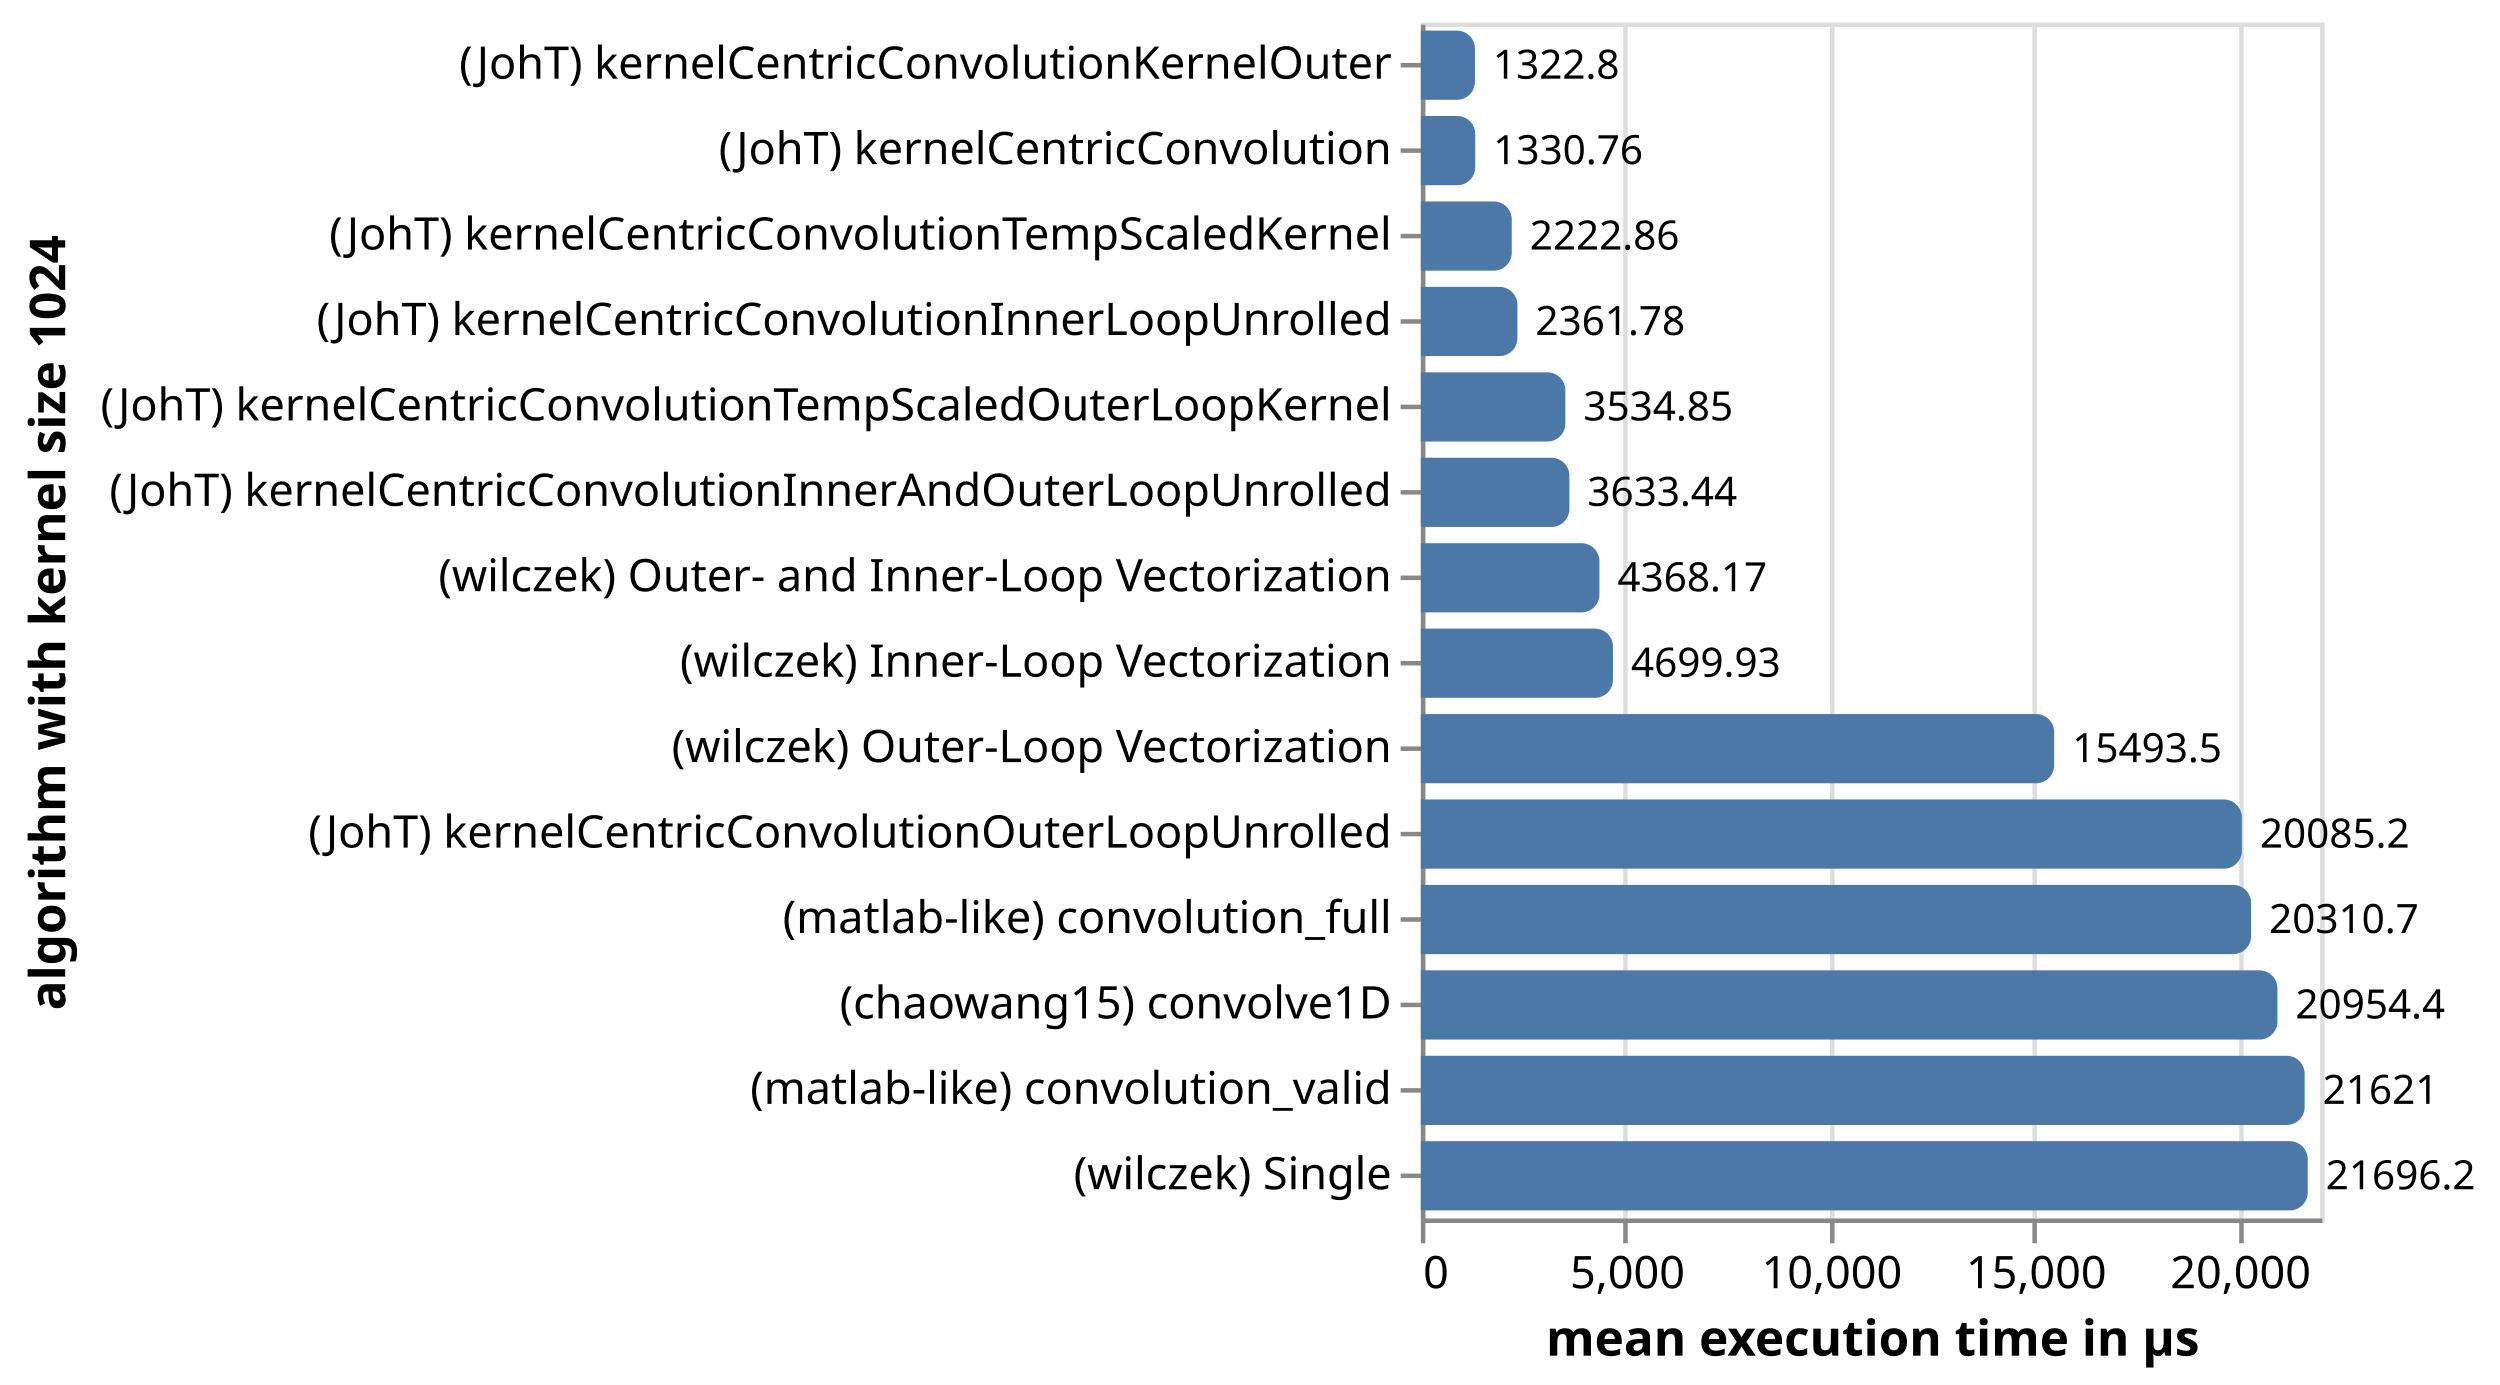
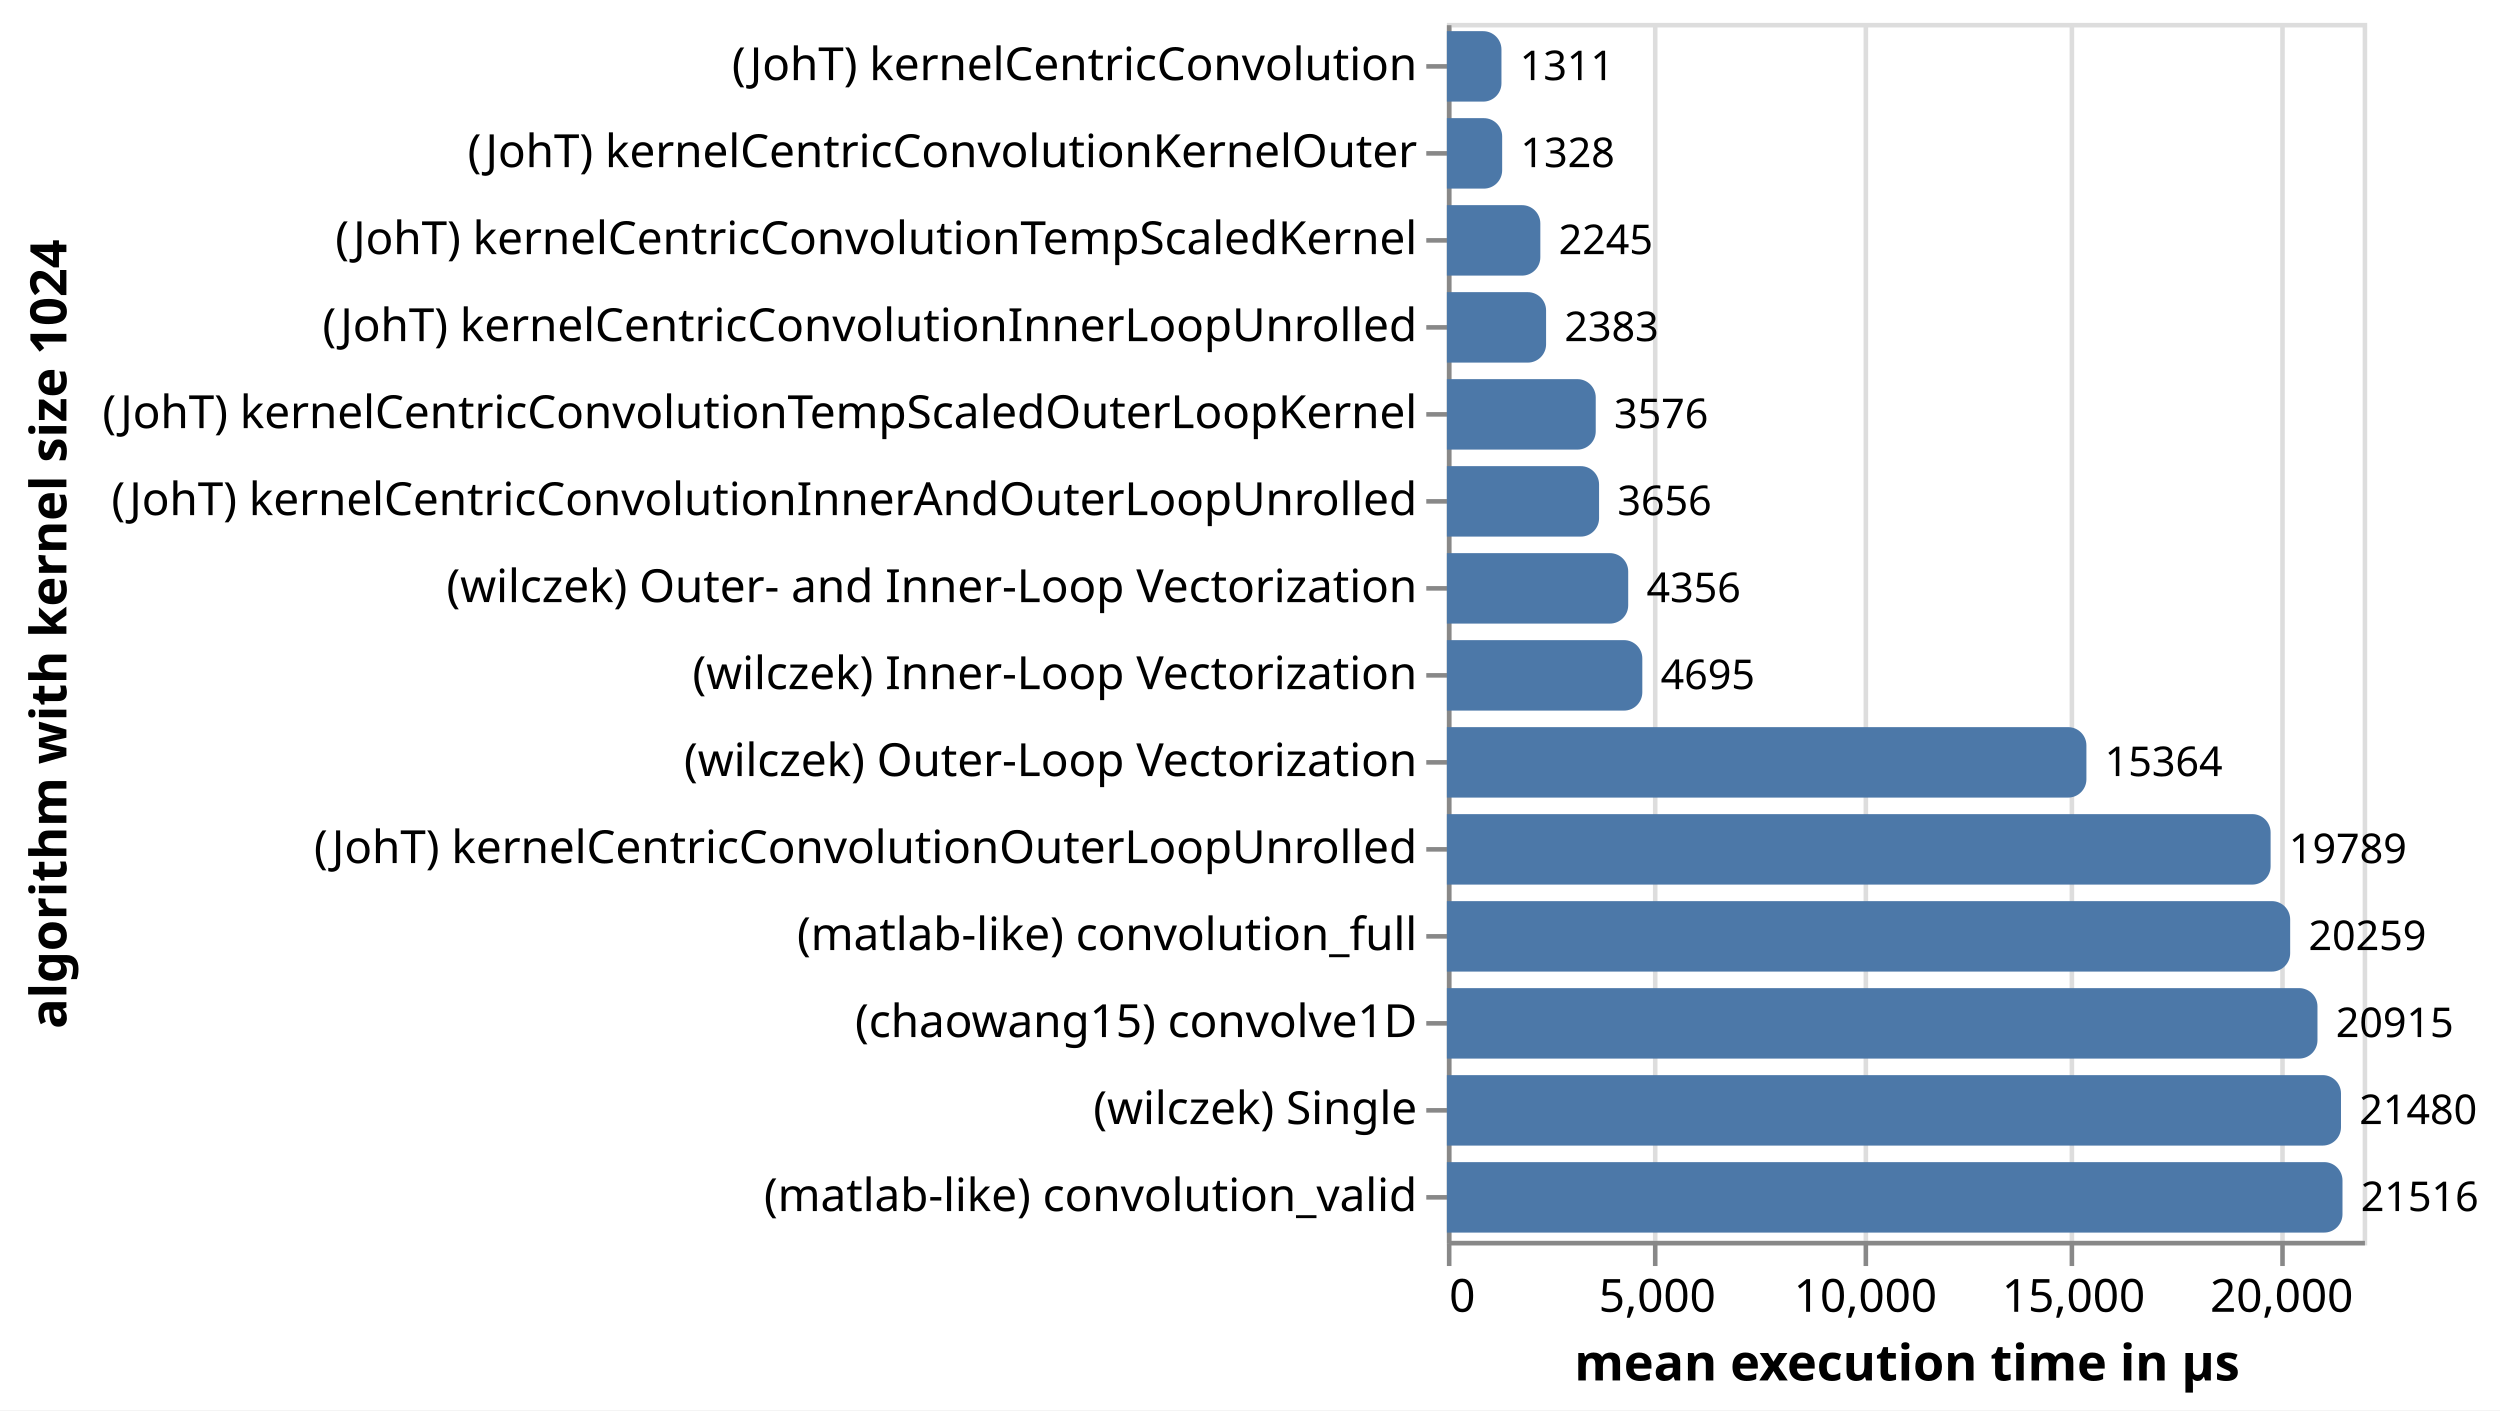
- <svg xmlns="http://www.w3.org/2000/svg" version="1.1" class="marks" width="556" height="308" viewBox="0 0 556 308">
-   <rect width="556" height="308" fill="white" />
+ <svg xmlns="http://www.w3.org/2000/svg" version="1.1" class="marks" width="546" height="308" viewBox="0 0 546 308">
+   <rect width="546" height="308" fill="white" />
  <g fill="none" stroke-miterlimit="10" transform="translate(316,5)">
    <g class="mark-group role-frame root" role="graphics-object" aria-roledescription="group mark container">
      <g transform="translate(0,0)">
        <path class="background" aria-hidden="true" d="M0.5,0.5h200v266h-200Z" stroke="#ddd" />
        <g>
          <g class="mark-group role-axis" aria-hidden="true">
            <g transform="translate(0.5,266.5)">
              <path class="background" aria-hidden="true" d="M0,0h0v0h0Z" pointer-events="none" />
              <g>
                <g class="mark-rule role-axis-grid" pointer-events="none">
                  <line transform="translate(0,0)" x2="0" y2="-266" stroke="#ddd" stroke-width="1" opacity="1" />
                  <line transform="translate(45,0)" x2="0" y2="-266" stroke="#ddd" stroke-width="1" opacity="1" />
                  <line transform="translate(91,0)" x2="0" y2="-266" stroke="#ddd" stroke-width="1" opacity="1" />
                  <line transform="translate(136,0)" x2="0" y2="-266" stroke="#ddd" stroke-width="1" opacity="1" />
                  <line transform="translate(182,0)" x2="0" y2="-266" stroke="#ddd" stroke-width="1" opacity="1" />
                </g>
              </g>
              <path class="foreground" aria-hidden="true" d="" pointer-events="none" display="none" />
            </g>
          </g>
          <g class="mark-group role-axis" role="graphics-symbol" aria-roledescription="axis" aria-label="X-axis titled 'mean execution time in µs' for a linear scale with values from 0 to 22,000">
            <g transform="translate(0.5,266.5)">
              <path class="background" aria-hidden="true" d="M0,0h0v0h0Z" pointer-events="none" />
              <g>
                <g class="mark-rule role-axis-tick" pointer-events="none">
                  <line transform="translate(0,0)" x2="0" y2="5" stroke="#888" stroke-width="1" opacity="1" />
                  <line transform="translate(45,0)" x2="0" y2="5" stroke="#888" stroke-width="1" opacity="1" />
                  <line transform="translate(91,0)" x2="0" y2="5" stroke="#888" stroke-width="1" opacity="1" />
                  <line transform="translate(136,0)" x2="0" y2="5" stroke="#888" stroke-width="1" opacity="1" />
                  <line transform="translate(182,0)" x2="0" y2="5" stroke="#888" stroke-width="1" opacity="1" />
                </g>
                <g class="mark-text role-axis-label" pointer-events="none">
                  <text text-anchor="start" transform="translate(0,15)" font-family="sans-serif" font-size="10px" fill="#000" opacity="1">0</text>
                  <text text-anchor="middle" transform="translate(45.45455,15)" font-family="sans-serif" font-size="10px" fill="#000" opacity="1">5,000</text>
                  <text text-anchor="middle" transform="translate(90.90909,15)" font-family="sans-serif" font-size="10px" fill="#000" opacity="1">10,000</text>
                  <text text-anchor="middle" transform="translate(136.3636,15)" font-family="sans-serif" font-size="10px" fill="#000" opacity="1">15,000</text>
                  <text text-anchor="middle" transform="translate(181.8182,15)" font-family="sans-serif" font-size="10px" fill="#000" opacity="1">20,000</text>
                </g>
                <g class="mark-rule role-axis-domain" pointer-events="none">
                  <line transform="translate(0,0)" x2="200" y2="0" stroke="#888" stroke-width="1" opacity="1" />
                </g>
                <g class="mark-text role-axis-title" pointer-events="none">
                  <text text-anchor="middle" transform="translate(100,30)" font-family="sans-serif" font-size="11px" font-weight="bold" fill="#000" opacity="1">mean execution time in µs</text>
                </g>
              </g>
              <path class="foreground" aria-hidden="true" d="" pointer-events="none" display="none" />
            </g>
          </g>
-           <g class="mark-group role-axis" role="graphics-symbol" aria-roledescription="axis" aria-label="Y-axis titled 'algorithm  with kernel size 1024' for a discrete scale with 14 values: (JohT) kernelCentricConvolutionKernelOuter, (JohT) kernelCentricConvolution, (JohT) kernelCentricConvolutionTempScaledKernel, (JohT) kernelCentricConvolutionInnerLoopUnrolled, (JohT) kernelCentricConvolutionTempScaledOuterLoopKernel, ending with (wilczek) Single">
+           <g class="mark-group role-axis" role="graphics-symbol" aria-roledescription="axis" aria-label="Y-axis titled 'algorithm with kernel size 1024' for a discrete scale with 14 values: (JohT) kernelCentricConvolution, (JohT) kernelCentricConvolutionKernelOuter, (JohT) kernelCentricConvolutionTempScaledKernel, (JohT) kernelCentricConvolutionInnerLoopUnrolled, (JohT) kernelCentricConvolutionTempScaledOuterLoopKernel, ending with (matlab-like) convolution_valid">
            <g transform="translate(0.5,0.5)">
              <path class="background" aria-hidden="true" d="M0,0h0v0h0Z" pointer-events="none" />
              <g>
                <g class="mark-rule role-axis-tick" pointer-events="none">
                  <line transform="translate(0,9)" x2="-5" y2="0" stroke="#888" stroke-width="1" opacity="1" />
                  <line transform="translate(0,28)" x2="-5" y2="0" stroke="#888" stroke-width="1" opacity="1" />
                  <line transform="translate(0,47)" x2="-5" y2="0" stroke="#888" stroke-width="1" opacity="1" />
                  <line transform="translate(0,66)" x2="-5" y2="0" stroke="#888" stroke-width="1" opacity="1" />
                  <line transform="translate(0,85)" x2="-5" y2="0" stroke="#888" stroke-width="1" opacity="1" />
                  <line transform="translate(0,104)" x2="-5" y2="0" stroke="#888" stroke-width="1" opacity="1" />
                  <line transform="translate(0,123)" x2="-5" y2="0" stroke="#888" stroke-width="1" opacity="1" />
                  <line transform="translate(0,142)" x2="-5" y2="0" stroke="#888" stroke-width="1" opacity="1" />
                  <line transform="translate(0,161)" x2="-5" y2="0" stroke="#888" stroke-width="1" opacity="1" />
                  <line transform="translate(0,180)" x2="-5" y2="0" stroke="#888" stroke-width="1" opacity="1" />
                  <line transform="translate(0,199)" x2="-5" y2="0" stroke="#888" stroke-width="1" opacity="1" />
                  <line transform="translate(0,218)" x2="-5" y2="0" stroke="#888" stroke-width="1" opacity="1" />
                  <line transform="translate(0,237)" x2="-5" y2="0" stroke="#888" stroke-width="1" opacity="1" />
                  <line transform="translate(0,256)" x2="-5" y2="0" stroke="#888" stroke-width="1" opacity="1" />
                </g>
                <g class="mark-text role-axis-label" pointer-events="none">
-                   <text text-anchor="end" transform="translate(-7,12)" font-family="sans-serif" font-size="10px" fill="#000" opacity="1">(JohT) kernelCentricConvolutionKernelOuter</text>
-                   <text text-anchor="end" transform="translate(-7,31)" font-family="sans-serif" font-size="10px" fill="#000" opacity="1">(JohT) kernelCentricConvolution</text>
+                   <text text-anchor="end" transform="translate(-7,12)" font-family="sans-serif" font-size="10px" fill="#000" opacity="1">(JohT) kernelCentricConvolution</text>
+                   <text text-anchor="end" transform="translate(-7,31)" font-family="sans-serif" font-size="10px" fill="#000" opacity="1">(JohT) kernelCentricConvolutionKernelOuter</text>
                  <text text-anchor="end" transform="translate(-7,50)" font-family="sans-serif" font-size="10px" fill="#000" opacity="1">(JohT) kernelCentricConvolutionTempScaledKernel</text>
                  <text text-anchor="end" transform="translate(-7,69)" font-family="sans-serif" font-size="10px" fill="#000" opacity="1">(JohT) kernelCentricConvolutionInnerLoopUnrolled</text>
                  <text text-anchor="end" transform="translate(-7,88)" font-family="sans-serif" font-size="10px" fill="#000" opacity="1">(JohT) kernelCentricConvolutionTempScaledOuterLoopKernel</text>
                  <text text-anchor="end" transform="translate(-7,107)" font-family="sans-serif" font-size="10px" fill="#000" opacity="1">(JohT) kernelCentricConvolutionInnerAndOuterLoopUnrolled</text>
                  <text text-anchor="end" transform="translate(-7,126)" font-family="sans-serif" font-size="10px" fill="#000" opacity="1">(wilczek) Outer- and Inner-Loop Vectorization</text>
                  <text text-anchor="end" transform="translate(-7,145)" font-family="sans-serif" font-size="10px" fill="#000" opacity="1">(wilczek) Inner-Loop Vectorization</text>
                  <text text-anchor="end" transform="translate(-7,164)" font-family="sans-serif" font-size="10px" fill="#000" opacity="1">(wilczek) Outer-Loop Vectorization</text>
                  <text text-anchor="end" transform="translate(-7,183)" font-family="sans-serif" font-size="10px" fill="#000" opacity="1">(JohT) kernelCentricConvolutionOuterLoopUnrolled</text>
                  <text text-anchor="end" transform="translate(-7,202)" font-family="sans-serif" font-size="10px" fill="#000" opacity="1">(matlab-like) convolution_full</text>
                  <text text-anchor="end" transform="translate(-7,221)" font-family="sans-serif" font-size="10px" fill="#000" opacity="1">(chaowang15) convolve1D</text>
-                   <text text-anchor="end" transform="translate(-7,240)" font-family="sans-serif" font-size="10px" fill="#000" opacity="1">(matlab-like) convolution_valid</text>
-                   <text text-anchor="end" transform="translate(-7,259)" font-family="sans-serif" font-size="10px" fill="#000" opacity="1">(wilczek) Single</text>
+                   <text text-anchor="end" transform="translate(-7,240)" font-family="sans-serif" font-size="10px" fill="#000" opacity="1">(wilczek) Single</text>
+                   <text text-anchor="end" transform="translate(-7,259)" font-family="sans-serif" font-size="10px" fill="#000" opacity="1">(matlab-like) convolution_valid</text>
                </g>
                <g class="mark-rule role-axis-domain" pointer-events="none">
                  <line transform="translate(0,0)" x2="0" y2="266" stroke="#888" stroke-width="1" opacity="1" />
                </g>
                <g class="mark-text role-axis-title" pointer-events="none">
-                   <text text-anchor="middle" transform="translate(-300,133) rotate(-90) translate(0,-2)" font-family="sans-serif" font-size="11px" font-weight="bold" fill="#000" opacity="1">algorithm  with kernel size 1024</text>
+                   <text text-anchor="middle" transform="translate(-300,133) rotate(-90) translate(0,-2)" font-family="sans-serif" font-size="11px" font-weight="bold" fill="#000" opacity="1">algorithm with kernel size 1024</text>
                </g>
              </g>
              <path class="foreground" aria-hidden="true" d="" pointer-events="none" display="none" />
            </g>
          </g>
          <g class="mark-rect role-mark layer_0_marks" role="graphics-object" aria-roledescription="rect mark container">
-             <path aria-label="mean execution time in µs: 1330.76; algorithm: (JohT) kernelCentricConvolution" role="graphics-symbol" aria-roledescription="bar" d="M0,20.805L8.098,20.805C10.305,20.805,12.098,22.597,12.098,24.805L12.098,32.195C12.098,34.403,10.305,36.195,8.098,36.195L0,36.195C0,36.195,0,36.195,0,36.195L0,20.805C0,20.805,0,20.805,0,20.805Z" fill="#4c78a8" />
-             <path aria-label="mean execution time in µs: 1322.8; algorithm: (JohT) kernelCentricConvolutionKernelOuter" role="graphics-symbol" aria-roledescription="bar" d="M0,1.805L8.025,1.805C10.233,1.805,12.025,3.597,12.025,5.805L12.025,13.195C12.025,15.403,10.233,17.195,8.025,17.195L0,17.195C0,17.195,0,17.195,0,17.195L0,1.805C0,1.805,0,1.805,0,1.805Z" fill="#4c78a8" />
-             <path aria-label="mean execution time in µs: 2361.78; algorithm: (JohT) kernelCentricConvolutionInnerLoopUnrolled" role="graphics-symbol" aria-roledescription="bar" d="M0,58.805L17.471,58.805C19.678,58.805,21.471,60.597,21.471,62.805L21.471,70.195C21.471,72.403,19.678,74.195,17.471,74.195L0,74.195C0,74.195,0,74.195,0,74.195L0,58.805C0,58.805,0,58.805,0,58.805Z" fill="#4c78a8" />
-             <path aria-label="mean execution time in µs: 20085.2; algorithm: (JohT) kernelCentricConvolutionOuterLoopUnrolled" role="graphics-symbol" aria-roledescription="bar" d="M0,172.805L178.593,172.805C180.8,172.805,182.593,174.597,182.593,176.805L182.593,184.195C182.593,186.403,180.8,188.195,178.593,188.195L0,188.195C0,188.195,0,188.195,0,188.195L0,172.805C0,172.805,0,172.805,0,172.805Z" fill="#4c78a8" />
-             <path aria-label="mean execution time in µs: 3633.44; algorithm: (JohT) kernelCentricConvolutionInnerAndOuterLoopUnrolled" role="graphics-symbol" aria-roledescription="bar" d="M0,96.805L29.031,96.805C31.239,96.805,33.031,98.597,33.031,100.805L33.031,108.195C33.031,110.403,31.239,112.195,29.031,112.195L0,112.195C0,112.195,0,112.195,0,112.195L0,96.805C0,96.805,0,96.805,0,96.805Z" fill="#4c78a8" />
-             <path aria-label="mean execution time in µs: 2222.86; algorithm: (JohT) kernelCentricConvolutionTempScaledKernel" role="graphics-symbol" aria-roledescription="bar" d="M0,39.805L16.208,39.805C18.415,39.805,20.208,41.597,20.208,43.805L20.208,51.195C20.208,53.403,18.415,55.195,16.208,55.195L0,55.195C0,55.195,0,55.195,0,55.195L0,39.805C0,39.805,0,39.805,0,39.805Z" fill="#4c78a8" />
-             <path aria-label="mean execution time in µs: 3534.85; algorithm: (JohT) kernelCentricConvolutionTempScaledOuterLoopKernel" role="graphics-symbol" aria-roledescription="bar" d="M0,77.805L28.135,77.805C30.343,77.805,32.135,79.597,32.135,81.805L32.135,89.195C32.135,91.403,30.343,93.195,28.135,93.195L0,93.195C0,93.195,0,93.195,0,93.195L0,77.805C0,77.805,0,77.805,0,77.805Z" fill="#4c78a8" />
-             <path aria-label="mean execution time in µs: 20310.7; algorithm: (matlab-like) convolution_full" role="graphics-symbol" aria-roledescription="bar" d="M0,191.805L180.643,191.805C182.85,191.805,184.643,193.597,184.643,195.805L184.643,203.195C184.643,205.403,182.85,207.195,180.643,207.195L0,207.195C0,207.195,0,207.195,0,207.195L0,191.805C0,191.805,0,191.805,0,191.805Z" fill="#4c78a8" />
-             <path aria-label="mean execution time in µs: 21621; algorithm: (matlab-like) convolution_valid" role="graphics-symbol" aria-roledescription="bar" d="M0,229.805L192.555,229.805C194.762,229.805,196.555,231.597,196.555,233.805L196.555,241.195C196.555,243.403,194.762,245.195,192.555,245.195L0,245.195C0,245.195,0,245.195,0,245.195L0,229.805C0,229.805,0,229.805,0,229.805Z" fill="#4c78a8" />
-             <path aria-label="mean execution time in µs: 21696.2; algorithm: (wilczek) Single" role="graphics-symbol" aria-roledescription="bar" d="M0,248.805L193.238,248.805C195.446,248.805,197.238,250.597,197.238,252.805L197.238,260.195C197.238,262.403,195.446,264.195,193.238,264.195L0,264.195C0,264.195,0,264.195,0,264.195L0,248.805C0,248.805,0,248.805,0,248.805Z" fill="#4c78a8" />
-             <path aria-label="mean execution time in µs: 4699.93; algorithm: (wilczek) Inner-Loop Vectorization" role="graphics-symbol" aria-roledescription="bar" d="M0,134.805L38.727,134.805C40.934,134.805,42.727,136.597,42.727,138.805L42.727,146.195C42.727,148.403,40.934,150.195,38.727,150.195L0,150.195C0,150.195,0,150.195,0,150.195L0,134.805C0,134.805,0,134.805,0,134.805Z" fill="#4c78a8" />
-             <path aria-label="mean execution time in µs: 15493.5; algorithm: (wilczek) Outer-Loop Vectorization" role="graphics-symbol" aria-roledescription="bar" d="M0,153.805L136.85,153.805C139.058,153.805,140.85,155.597,140.85,157.805L140.85,165.195C140.85,167.403,139.058,169.195,136.85,169.195L0,169.195C0,169.195,0,169.195,0,169.195L0,153.805C0,153.805,0,153.805,0,153.805Z" fill="#4c78a8" />
-             <path aria-label="mean execution time in µs: 4368.17; algorithm: (wilczek) Outer- and Inner-Loop Vectorization" role="graphics-symbol" aria-roledescription="bar" d="M0,115.805L35.711,115.805C37.918,115.805,39.711,117.597,39.711,119.805L39.711,127.195C39.711,129.403,37.918,131.195,35.711,131.195L0,131.195C0,131.195,0,131.195,0,131.195L0,115.805C0,115.805,0,115.805,0,115.805Z" fill="#4c78a8" />
-             <path aria-label="mean execution time in µs: 20954.4; algorithm: (chaowang15) convolve1D" role="graphics-symbol" aria-roledescription="bar" d="M0,210.805L186.495,210.805C188.702,210.805,190.495,212.597,190.495,214.805L190.495,222.195C190.495,224.403,188.702,226.195,186.495,226.195L0,226.195C0,226.195,0,226.195,0,226.195L0,210.805C0,210.805,0,210.805,0,210.805Z" fill="#4c78a8" />
+             <path aria-label="mean execution time in µs: 1311; algorithm: (JohT) kernelCentricConvolution" role="graphics-symbol" aria-roledescription="bar" d="M0,1.805L7.918,1.805C10.126,1.805,11.918,3.597,11.918,5.805L11.918,13.195C11.918,15.403,10.126,17.195,7.918,17.195L0,17.195C0,17.195,0,17.195,0,17.195L0,1.805C0,1.805,0,1.805,0,1.805Z" fill="#4c78a8" />
+             <path aria-label="mean execution time in µs: 1328; algorithm: (JohT) kernelCentricConvolutionKernelOuter" role="graphics-symbol" aria-roledescription="bar" d="M0,20.805L8.073,20.805C10.28,20.805,12.073,22.597,12.073,24.805L12.073,32.195C12.073,34.403,10.28,36.195,8.073,36.195L0,36.195C0,36.195,0,36.195,0,36.195L0,20.805C0,20.805,0,20.805,0,20.805Z" fill="#4c78a8" />
+             <path aria-label="mean execution time in µs: 2383; algorithm: (JohT) kernelCentricConvolutionInnerLoopUnrolled" role="graphics-symbol" aria-roledescription="bar" d="M0,58.805L17.664,58.805C19.871,58.805,21.664,60.597,21.664,62.805L21.664,70.195C21.664,72.403,19.871,74.195,17.664,74.195L0,74.195C0,74.195,0,74.195,0,74.195L0,58.805C0,58.805,0,58.805,0,58.805Z" fill="#4c78a8" />
+             <path aria-label="mean execution time in µs: 19789; algorithm: (JohT) kernelCentricConvolutionOuterLoopUnrolled" role="graphics-symbol" aria-roledescription="bar" d="M0,172.805L175.9,172.805C178.108,172.805,179.9,174.597,179.9,176.805L179.9,184.195C179.9,186.403,178.108,188.195,175.9,188.195L0,188.195C0,188.195,0,188.195,0,188.195L0,172.805C0,172.805,0,172.805,0,172.805Z" fill="#4c78a8" />
+             <path aria-label="mean execution time in µs: 3656; algorithm: (JohT) kernelCentricConvolutionInnerAndOuterLoopUnrolled" role="graphics-symbol" aria-roledescription="bar" d="M0,96.805L29.236,96.805C31.444,96.805,33.236,98.597,33.236,100.805L33.236,108.195C33.236,110.403,31.444,112.195,29.236,112.195L0,112.195C0,112.195,0,112.195,0,112.195L0,96.805C0,96.805,0,96.805,0,96.805Z" fill="#4c78a8" />
+             <path aria-label="mean execution time in µs: 2245; algorithm: (JohT) kernelCentricConvolutionTempScaledKernel" role="graphics-symbol" aria-roledescription="bar" d="M0,39.805L16.409,39.805C18.617,39.805,20.409,41.597,20.409,43.805L20.409,51.195C20.409,53.403,18.617,55.195,16.409,55.195L0,55.195C0,55.195,0,55.195,0,55.195L0,39.805C0,39.805,0,39.805,0,39.805Z" fill="#4c78a8" />
+             <path aria-label="mean execution time in µs: 3576; algorithm: (JohT) kernelCentricConvolutionTempScaledOuterLoopKernel" role="graphics-symbol" aria-roledescription="bar" d="M0,77.805L28.509,77.805C30.717,77.805,32.509,79.597,32.509,81.805L32.509,89.195C32.509,91.403,30.717,93.195,28.509,93.195L0,93.195C0,93.195,0,93.195,0,93.195L0,77.805C0,77.805,0,77.805,0,77.805Z" fill="#4c78a8" />
+             <path aria-label="mean execution time in µs: 20259; algorithm: (matlab-like) convolution_full" role="graphics-symbol" aria-roledescription="bar" d="M0,191.805L180.173,191.805C182.38,191.805,184.173,193.597,184.173,195.805L184.173,203.195C184.173,205.403,182.38,207.195,180.173,207.195L0,207.195C0,207.195,0,207.195,0,207.195L0,191.805C0,191.805,0,191.805,0,191.805Z" fill="#4c78a8" />
+             <path aria-label="mean execution time in µs: 21516; algorithm: (matlab-like) convolution_valid" role="graphics-symbol" aria-roledescription="bar" d="M0,248.805L191.6,248.805C193.808,248.805,195.6,250.597,195.6,252.805L195.6,260.195C195.6,262.403,193.808,264.195,191.6,264.195L0,264.195C0,264.195,0,264.195,0,264.195L0,248.805C0,248.805,0,248.805,0,248.805Z" fill="#4c78a8" />
+             <path aria-label="mean execution time in µs: 21480; algorithm: (wilczek) Single" role="graphics-symbol" aria-roledescription="bar" d="M0,229.805L191.273,229.805C193.48,229.805,195.273,231.597,195.273,233.805L195.273,241.195C195.273,243.403,193.48,245.195,191.273,245.195L0,245.195C0,245.195,0,245.195,0,245.195L0,229.805C0,229.805,0,229.805,0,229.805Z" fill="#4c78a8" />
+             <path aria-label="mean execution time in µs: 4695; algorithm: (wilczek) Inner-Loop Vectorization" role="graphics-symbol" aria-roledescription="bar" d="M0,134.805L38.682,134.805C40.889,134.805,42.682,136.597,42.682,138.805L42.682,146.195C42.682,148.403,40.889,150.195,38.682,150.195L0,150.195C0,150.195,0,150.195,0,150.195L0,134.805C0,134.805,0,134.805,0,134.805Z" fill="#4c78a8" />
+             <path aria-label="mean execution time in µs: 15364; algorithm: (wilczek) Outer-Loop Vectorization" role="graphics-symbol" aria-roledescription="bar" d="M0,153.805L135.673,153.805C137.88,153.805,139.673,155.597,139.673,157.805L139.673,165.195C139.673,167.403,137.88,169.195,135.673,169.195L0,169.195C0,169.195,0,169.195,0,169.195L0,153.805C0,153.805,0,153.805,0,153.805Z" fill="#4c78a8" />
+             <path aria-label="mean execution time in µs: 4356; algorithm: (wilczek) Outer- and Inner-Loop Vectorization" role="graphics-symbol" aria-roledescription="bar" d="M0,115.805L35.6,115.805C37.808,115.805,39.6,117.597,39.6,119.805L39.6,127.195C39.6,129.403,37.808,131.195,35.6,131.195L0,131.195C0,131.195,0,131.195,0,131.195L0,115.805C0,115.805,0,115.805,0,115.805Z" fill="#4c78a8" />
+             <path aria-label="mean execution time in µs: 20915; algorithm: (chaowang15) convolve1D" role="graphics-symbol" aria-roledescription="bar" d="M0,210.805L186.136,210.805C188.344,210.805,190.136,212.597,190.136,214.805L190.136,222.195C190.136,224.403,188.344,226.195,186.136,226.195L0,226.195C0,226.195,0,226.195,0,226.195L0,210.805C0,210.805,0,210.805,0,210.805Z" fill="#4c78a8" />
          </g>
          <g class="mark-text role-mark layer_1_marks" role="graphics-object" aria-roledescription="text mark container">
-             <text aria-label="mean execution time in µs: 1330.76; algorithm: (JohT) kernelCentricConvolution; MeanExecutionTime: 1330.76" role="graphics-symbol" aria-roledescription="text mark" text-anchor="start" transform="translate(16.09782,31.5)" font-family="sans-serif" font-size="9px" fill="black">1330.76</text>
-             <text aria-label="mean execution time in µs: 1322.8; algorithm: (JohT) kernelCentricConvolutionKernelOuter; MeanExecutionTime: 1322.8" role="graphics-symbol" aria-roledescription="text mark" text-anchor="start" transform="translate(16.02545,12.5)" font-family="sans-serif" font-size="9px" fill="black">1322.8</text>
-             <text aria-label="mean execution time in µs: 2361.78; algorithm: (JohT) kernelCentricConvolutionInnerLoopUnrolled; MeanExecutionTime: 2361.78" role="graphics-symbol" aria-roledescription="text mark" text-anchor="start" transform="translate(25.47073,69.5)" font-family="sans-serif" font-size="9px" fill="black">2361.78</text>
-             <text aria-label="mean execution time in µs: 20085.2; algorithm: (JohT) kernelCentricConvolutionOuterLoopUnrolled; MeanExecutionTime: 20085.2" role="graphics-symbol" aria-roledescription="text mark" text-anchor="start" transform="translate(186.5927,183.5)" font-family="sans-serif" font-size="9px" fill="black">20085.2</text>
-             <text aria-label="mean execution time in µs: 3633.44; algorithm: (JohT) kernelCentricConvolutionInnerAndOuterLoopUnrolled; MeanExecutionTime: 3633.44" role="graphics-symbol" aria-roledescription="text mark" text-anchor="start" transform="translate(37.03127,107.5)" font-family="sans-serif" font-size="9px" fill="black">3633.44</text>
-             <text aria-label="mean execution time in µs: 2222.86; algorithm: (JohT) kernelCentricConvolutionTempScaledKernel; MeanExecutionTime: 2222.86" role="graphics-symbol" aria-roledescription="text mark" text-anchor="start" transform="translate(24.20782,50.5)" font-family="sans-serif" font-size="9px" fill="black">2222.86</text>
-             <text aria-label="mean execution time in µs: 3534.85; algorithm: (JohT) kernelCentricConvolutionTempScaledOuterLoopKernel; MeanExecutionTime: 3534.85" role="graphics-symbol" aria-roledescription="text mark" text-anchor="start" transform="translate(36.135,88.5)" font-family="sans-serif" font-size="9px" fill="black">3534.85</text>
-             <text aria-label="mean execution time in µs: 20310.7; algorithm: (matlab-like) convolution_full; MeanExecutionTime: 20310.7" role="graphics-symbol" aria-roledescription="text mark" text-anchor="start" transform="translate(188.6427,202.5)" font-family="sans-serif" font-size="9px" fill="black">20310.7</text>
-             <text aria-label="mean execution time in µs: 21621; algorithm: (matlab-like) convolution_valid; MeanExecutionTime: 21621" role="graphics-symbol" aria-roledescription="text mark" text-anchor="start" transform="translate(200.5545,240.5)" font-family="sans-serif" font-size="9px" fill="black">21621</text>
-             <text aria-label="mean execution time in µs: 21696.2; algorithm: (wilczek) Single; MeanExecutionTime: 21696.2" role="graphics-symbol" aria-roledescription="text mark" text-anchor="start" transform="translate(201.2382,259.5)" font-family="sans-serif" font-size="9px" fill="black">21696.2</text>
-             <text aria-label="mean execution time in µs: 4699.93; algorithm: (wilczek) Inner-Loop Vectorization; MeanExecutionTime: 4699.93" role="graphics-symbol" aria-roledescription="text mark" text-anchor="start" transform="translate(46.72664,145.5)" font-family="sans-serif" font-size="9px" fill="black">4699.93</text>
-             <text aria-label="mean execution time in µs: 15493.5; algorithm: (wilczek) Outer-Loop Vectorization; MeanExecutionTime: 15493.5" role="graphics-symbol" aria-roledescription="text mark" text-anchor="start" transform="translate(144.85,164.5)" font-family="sans-serif" font-size="9px" fill="black">15493.5</text>
-             <text aria-label="mean execution time in µs: 4368.17; algorithm: (wilczek) Outer- and Inner-Loop Vectorization; MeanExecutionTime: 4368.17" role="graphics-symbol" aria-roledescription="text mark" text-anchor="start" transform="translate(43.71064,126.5)" font-family="sans-serif" font-size="9px" fill="black">4368.17</text>
-             <text aria-label="mean execution time in µs: 20954.4; algorithm: (chaowang15) convolve1D; MeanExecutionTime: 20954.4" role="graphics-symbol" aria-roledescription="text mark" text-anchor="start" transform="translate(194.4945,221.5)" font-family="sans-serif" font-size="9px" fill="black">20954.4</text>
+             <text aria-label="mean execution time in µs: 1311; algorithm: (JohT) kernelCentricConvolution; MeanExecutionTime: 1311" role="graphics-symbol" aria-roledescription="text mark" text-anchor="start" transform="translate(15.91818,12.5)" font-family="sans-serif" font-size="9px" fill="black">1311</text>
+             <text aria-label="mean execution time in µs: 1328; algorithm: (JohT) kernelCentricConvolutionKernelOuter; MeanExecutionTime: 1328" role="graphics-symbol" aria-roledescription="text mark" text-anchor="start" transform="translate(16.07273,31.5)" font-family="sans-serif" font-size="9px" fill="black">1328</text>
+             <text aria-label="mean execution time in µs: 2383; algorithm: (JohT) kernelCentricConvolutionInnerLoopUnrolled; MeanExecutionTime: 2383" role="graphics-symbol" aria-roledescription="text mark" text-anchor="start" transform="translate(25.66364,69.5)" font-family="sans-serif" font-size="9px" fill="black">2383</text>
+             <text aria-label="mean execution time in µs: 19789; algorithm: (JohT) kernelCentricConvolutionOuterLoopUnrolled; MeanExecutionTime: 19789" role="graphics-symbol" aria-roledescription="text mark" text-anchor="start" transform="translate(183.9,183.5)" font-family="sans-serif" font-size="9px" fill="black">19789</text>
+             <text aria-label="mean execution time in µs: 3656; algorithm: (JohT) kernelCentricConvolutionInnerAndOuterLoopUnrolled; MeanExecutionTime: 3656" role="graphics-symbol" aria-roledescription="text mark" text-anchor="start" transform="translate(37.23636,107.5)" font-family="sans-serif" font-size="9px" fill="black">3656</text>
+             <text aria-label="mean execution time in µs: 2245; algorithm: (JohT) kernelCentricConvolutionTempScaledKernel; MeanExecutionTime: 2245" role="graphics-symbol" aria-roledescription="text mark" text-anchor="start" transform="translate(24.40909,50.5)" font-family="sans-serif" font-size="9px" fill="black">2245</text>
+             <text aria-label="mean execution time in µs: 3576; algorithm: (JohT) kernelCentricConvolutionTempScaledOuterLoopKernel; MeanExecutionTime: 3576" role="graphics-symbol" aria-roledescription="text mark" text-anchor="start" transform="translate(36.50909,88.5)" font-family="sans-serif" font-size="9px" fill="black">3576</text>
+             <text aria-label="mean execution time in µs: 20259; algorithm: (matlab-like) convolution_full; MeanExecutionTime: 20259" role="graphics-symbol" aria-roledescription="text mark" text-anchor="start" transform="translate(188.1727,202.5)" font-family="sans-serif" font-size="9px" fill="black">20259</text>
+             <text aria-label="mean execution time in µs: 21516; algorithm: (matlab-like) convolution_valid; MeanExecutionTime: 21516" role="graphics-symbol" aria-roledescription="text mark" text-anchor="start" transform="translate(199.6,259.5)" font-family="sans-serif" font-size="9px" fill="black">21516</text>
+             <text aria-label="mean execution time in µs: 21480; algorithm: (wilczek) Single; MeanExecutionTime: 21480" role="graphics-symbol" aria-roledescription="text mark" text-anchor="start" transform="translate(199.2727,240.5)" font-family="sans-serif" font-size="9px" fill="black">21480</text>
+             <text aria-label="mean execution time in µs: 4695; algorithm: (wilczek) Inner-Loop Vectorization; MeanExecutionTime: 4695" role="graphics-symbol" aria-roledescription="text mark" text-anchor="start" transform="translate(46.68182,145.5)" font-family="sans-serif" font-size="9px" fill="black">4695</text>
+             <text aria-label="mean execution time in µs: 15364; algorithm: (wilczek) Outer-Loop Vectorization; MeanExecutionTime: 15364" role="graphics-symbol" aria-roledescription="text mark" text-anchor="start" transform="translate(143.6727,164.5)" font-family="sans-serif" font-size="9px" fill="black">15364</text>
+             <text aria-label="mean execution time in µs: 4356; algorithm: (wilczek) Outer- and Inner-Loop Vectorization; MeanExecutionTime: 4356" role="graphics-symbol" aria-roledescription="text mark" text-anchor="start" transform="translate(43.6,126.5)" font-family="sans-serif" font-size="9px" fill="black">4356</text>
+             <text aria-label="mean execution time in µs: 20915; algorithm: (chaowang15) convolve1D; MeanExecutionTime: 20915" role="graphics-symbol" aria-roledescription="text mark" text-anchor="start" transform="translate(194.1364,221.5)" font-family="sans-serif" font-size="9px" fill="black">20915</text>
          </g>
        </g>
        <path class="foreground" aria-hidden="true" d="" display="none" />
      </g>
    </g>
  </g>
</svg>
